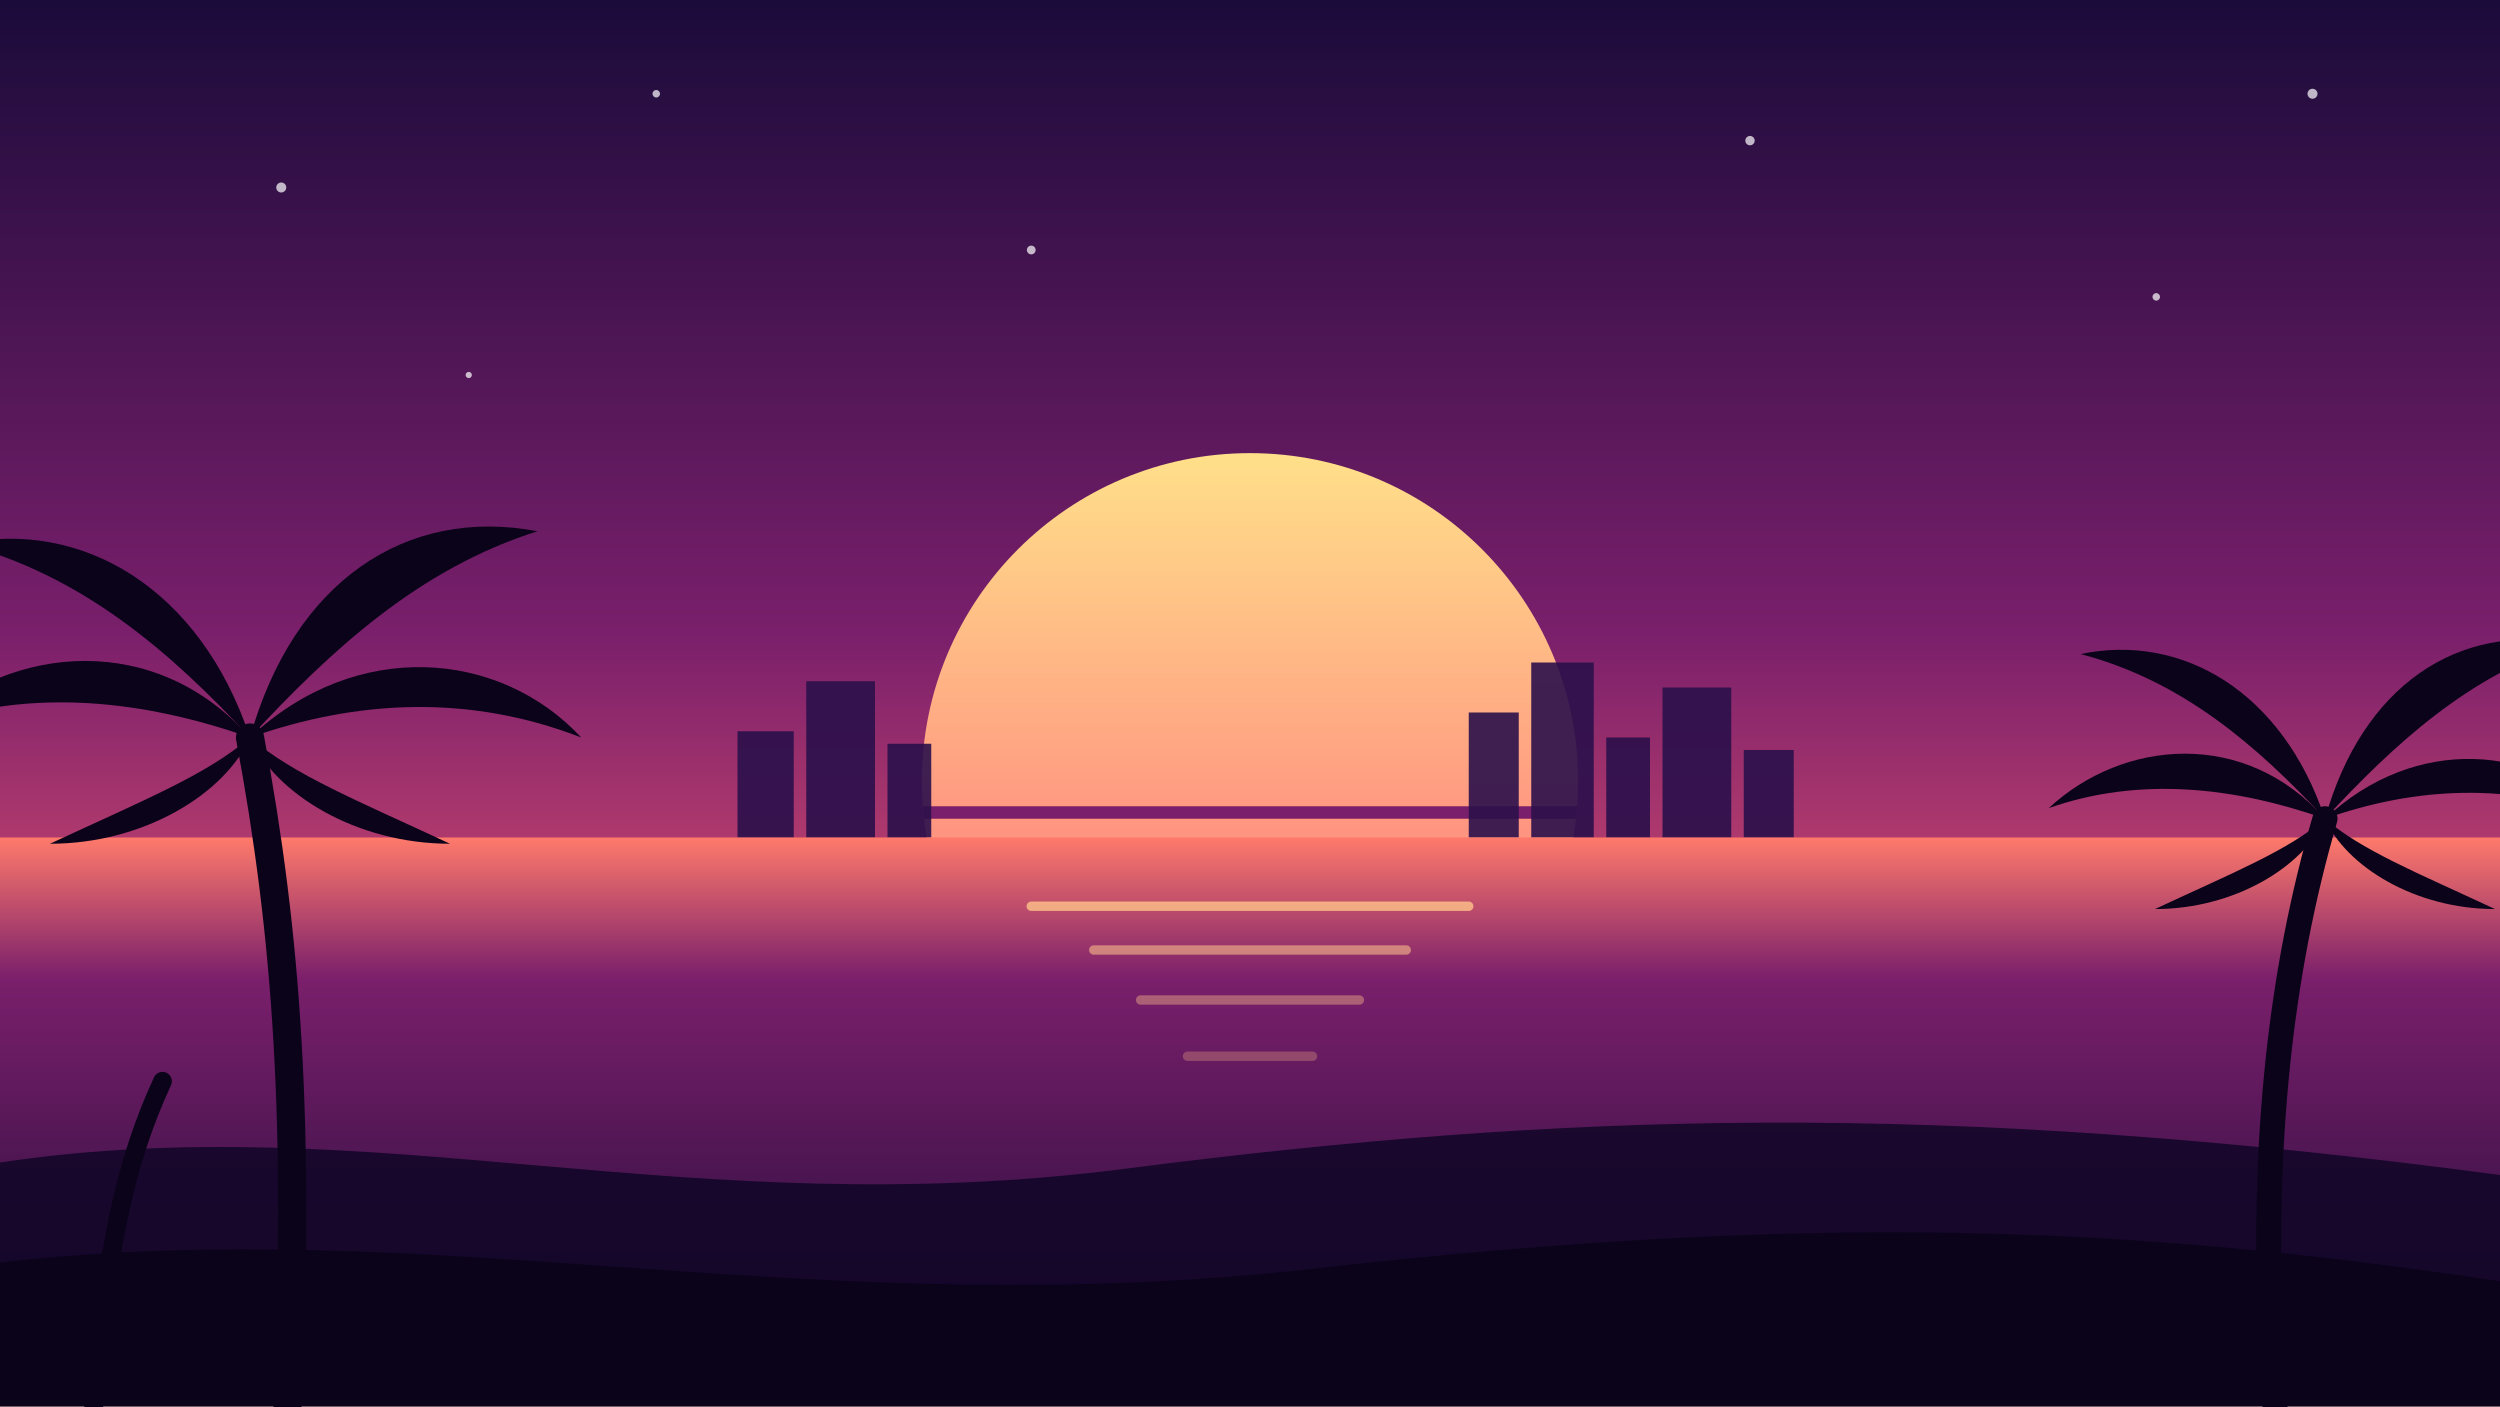
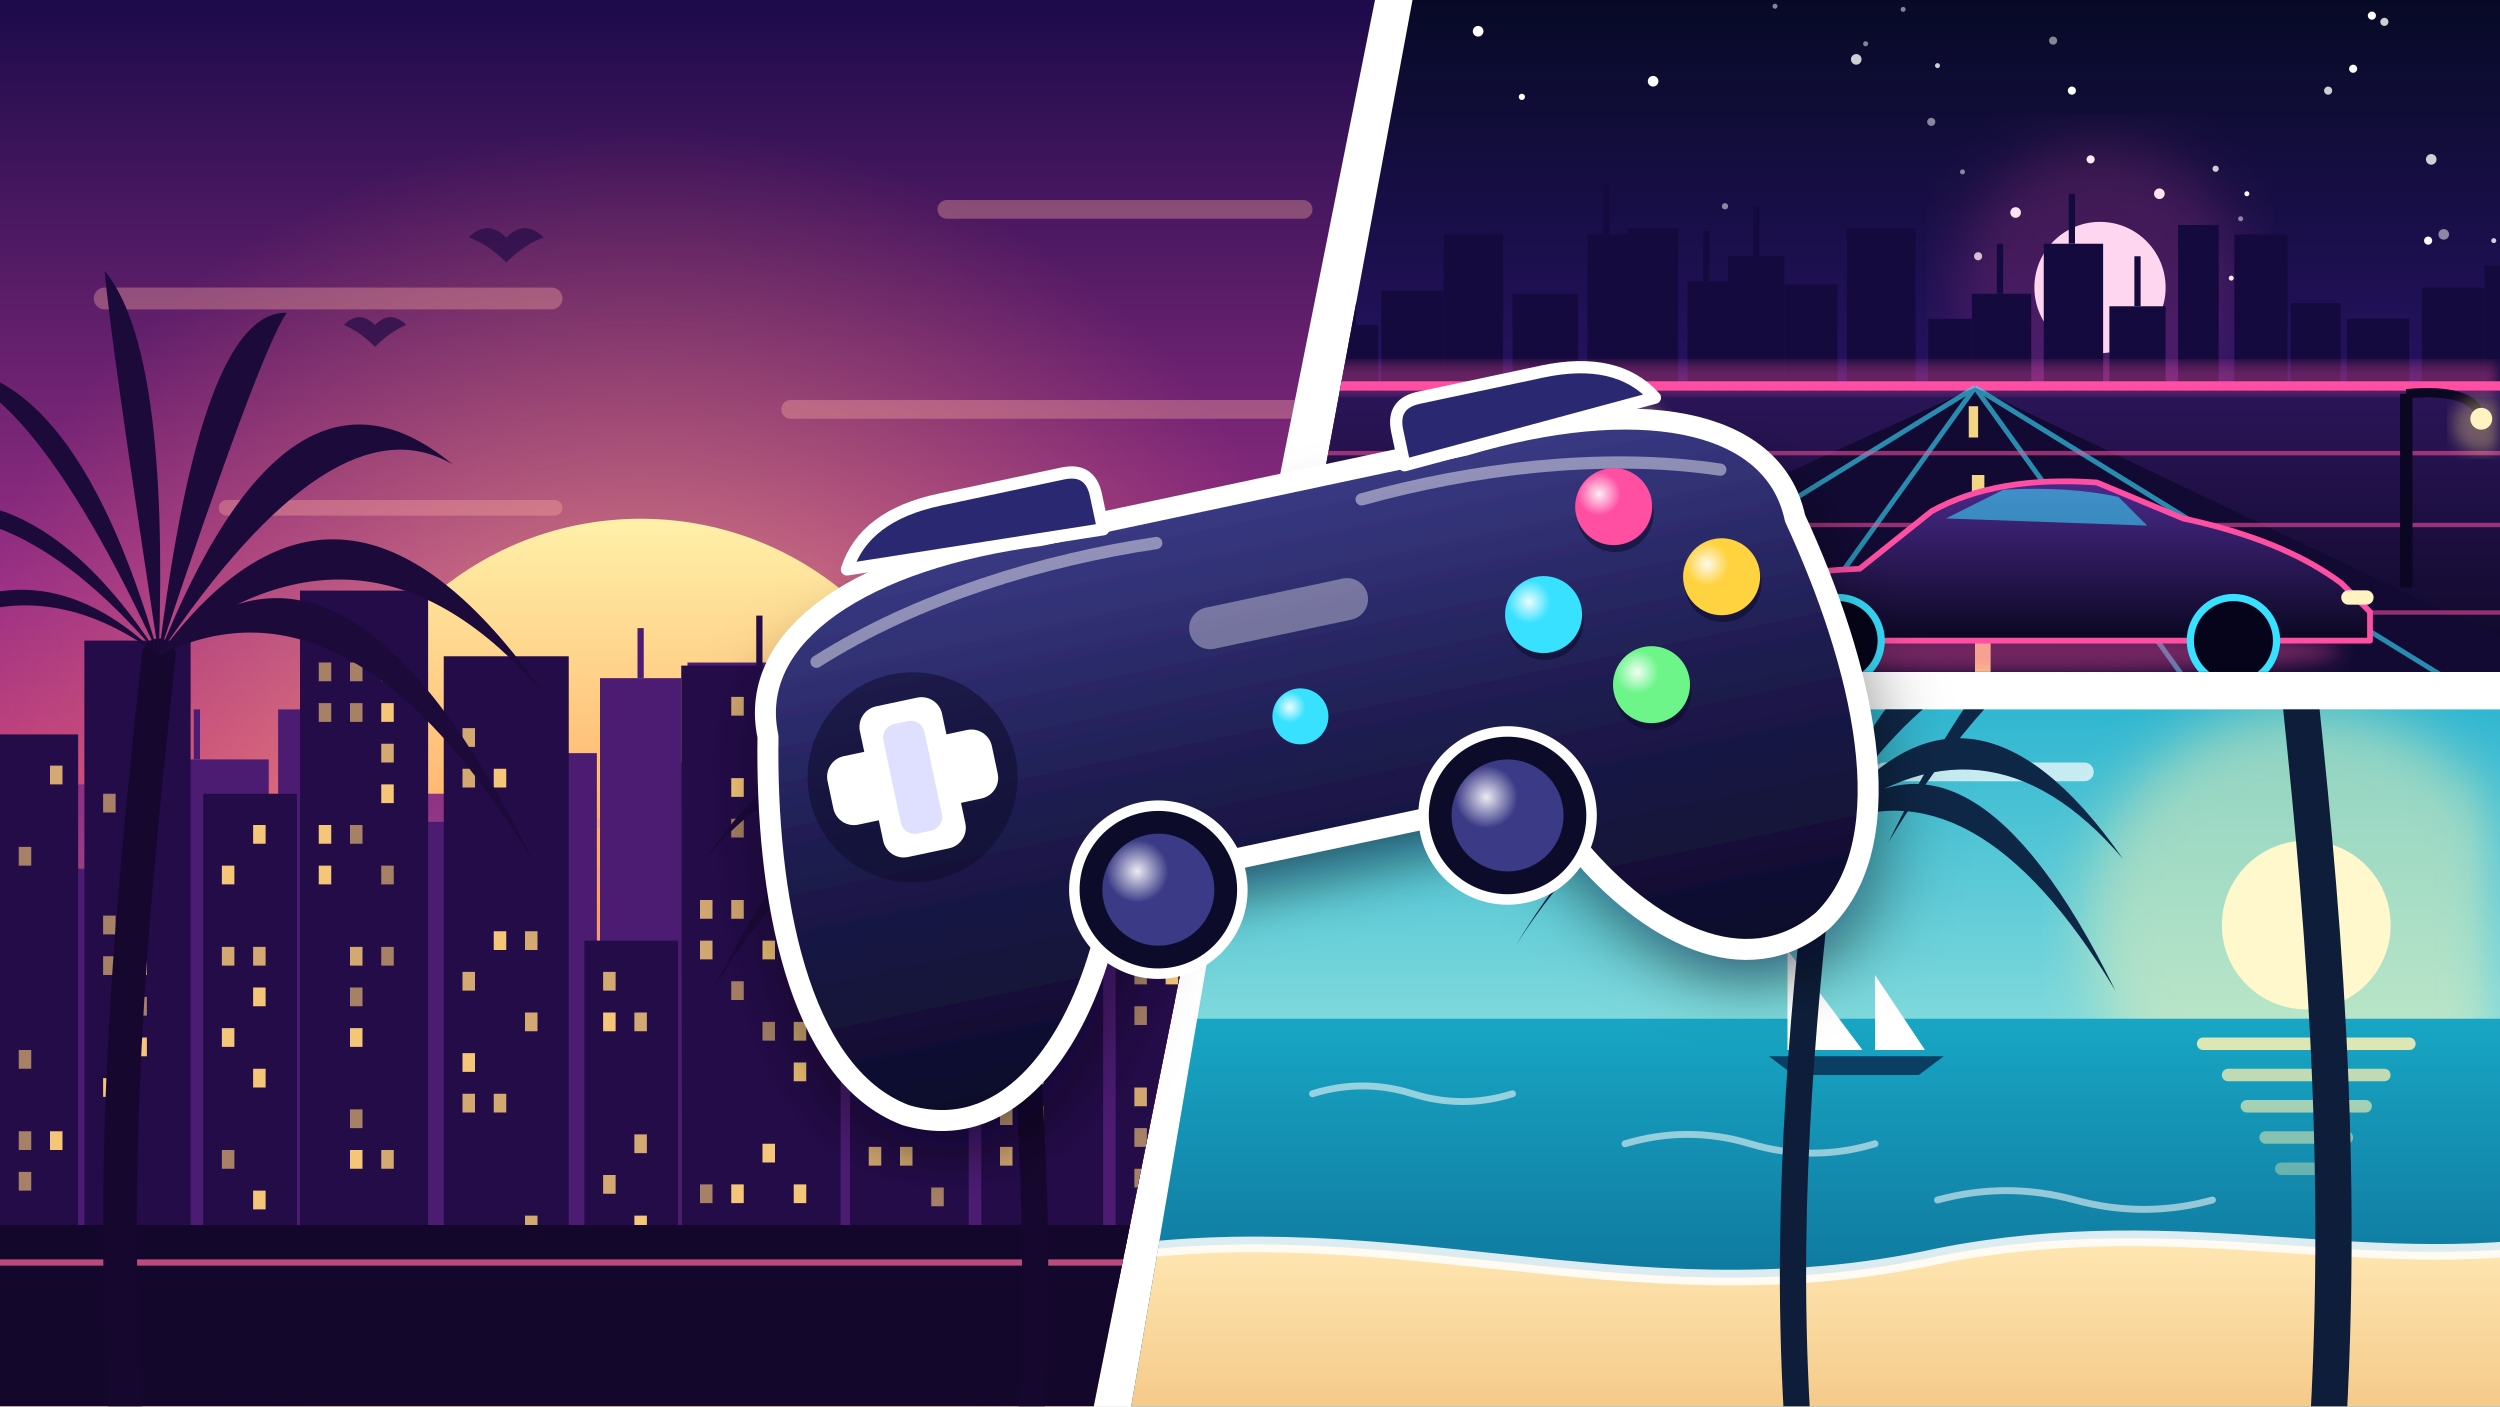
- <svg xmlns="http://www.w3.org/2000/svg" viewBox="0 0 800 450" role="img" aria-label="Pôr do sol com palmeiras sobre o mar, ilustração">
+ <svg xmlns="http://www.w3.org/2000/svg" viewBox="0 0 800 450" role="img" aria-label="Colagem com skyline ao pôr do sol, estrada neon à noite, praia ao entardecer e um controle de videogame no centro">
  <defs>
-     <linearGradient id="c" x1="0" y1="0" x2="0" y2="1">
-       <stop offset="0" stop-color="#1B0B3B" />
-       <stop offset=".45" stop-color="#7A1F6B" />
-       <stop offset=".75" stop-color="#E4546F" />
-       <stop offset="1" stop-color="#FF9A5A" />
-     </linearGradient>
-     <linearGradient id="s" x1="0" y1="0" x2="0" y2="1">
-       <stop offset="0" stop-color="#FFE08A" />
-       <stop offset="1" stop-color="#FF5E7A" />
-     </linearGradient>
-     <linearGradient id="m" x1="0" y1="0" x2="0" y2="1">
-       <stop offset="0" stop-color="#FF7A6B" />
-       <stop offset=".25" stop-color="#7A1F6B" />
-       <stop offset="1" stop-color="#150A33" />
-     </linearGradient>
-     <clipPath id="sol">
-       <circle cx="400" cy="250" r="105" />
+     <linearGradient id="ceu" x1="0" y1="0" x2="0" y2="1">
+       <stop offset="0" stop-color="#1D0B4B" />
+       <stop offset=".42" stop-color="#9A2F86" />
+       <stop offset=".72" stop-color="#F0566F" />
+       <stop offset="1" stop-color="#FFB45E" />
+     </linearGradient>
+     <linearGradient id="sol" x1="0" y1="0" x2="0" y2="1">
+       <stop offset="0" stop-color="#FFF0A8" />
+       <stop offset=".6" stop-color="#FFA35C" />
+       <stop offset="1" stop-color="#FF4F7B" />
+     </linearGradient>
+     <radialGradient id="brilho" cx=".5" cy=".5" r=".5">
+       <stop offset="0" stop-color="#FFD58A" stop-opacity=".75" />
+       <stop offset="1" stop-color="#FF7A6B" stop-opacity="0" />
+     </radialGradient>
+     <linearGradient id="bruma" x1="0" y1="0" x2="0" y2="1">
+       <stop offset="0" stop-color="#FF9A6B" stop-opacity="0" />
+       <stop offset="1" stop-color="#FF9A6B" stop-opacity=".75" />
+     </linearGradient>
+     <linearGradient id="noite" x1="0" y1="0" x2="0" y2="1">
+       <stop offset="0" stop-color="#070A26" />
+       <stop offset=".6" stop-color="#2A1368" />
+       <stop offset="1" stop-color="#7B2A9E" />
+     </linearGradient>
+     <linearGradient id="asfalto" x1="0" y1="0" x2="0" y2="1">
+       <stop offset="0" stop-color="#2B1559" />
+       <stop offset="1" stop-color="#0B0722" />
+     </linearGradient>
+     <linearGradient id="dia" x1="0" y1="0" x2="0" y2="1">
+       <stop offset="0" stop-color="#2AB4D0" />
+       <stop offset=".6" stop-color="#9CE6E0" />
+       <stop offset="1" stop-color="#FFE0A8" />
+     </linearGradient>
+     <linearGradient id="mar" x1="0" y1="0" x2="0" y2="1">
+       <stop offset="0" stop-color="#18A6C4" />
+       <stop offset="1" stop-color="#0A5A86" />
+     </linearGradient>
+     <linearGradient id="areia" x1="0" y1="0" x2="0" y2="1">
+       <stop offset="0" stop-color="#FFE7B3" />
+       <stop offset="1" stop-color="#F3C583" />
+     </linearGradient>
+     <linearGradient id="corpo" x1="0" y1="0" x2="0" y2="1">
+       <stop offset="0" stop-color="#3A3A86" />
+       <stop offset=".5" stop-color="#1D1B4E" />
+       <stop offset="1" stop-color="#0D0B2A" />
+     </linearGradient>
+     <linearGradient id="carro" x1="0" y1="0" x2="0" y2="1">
+       <stop offset="0" stop-color="#4B2A8C" />
+       <stop offset="1" stop-color="#0B0722" />
+     </linearGradient>
+     <radialGradient id="botao" cx=".35" cy=".3" r=".8">
+       <stop offset="0" stop-color="#fff" stop-opacity=".9" />
+       <stop offset=".35" stop-color="#fff" stop-opacity="0" />
+     </radialGradient>
+     <mask id="listras">
+       <rect width="800" height="450" fill="#fff" />
+       <rect x="0" y="262" width="800" height="3" fill="#000" />
+       <rect x="0" y="278" width="800" height="5" fill="#000" />
+       <rect x="0" y="296" width="800" height="7" fill="#000" />
+       <rect x="0" y="316" width="800" height="9" fill="#000" />
+     </mask>
+     <clipPath id="p1">
+       <polygon points="0,0 440,0 350,450 0,450" />
    </clipPath>
+     <clipPath id="p2">
+       <polygon points="452,0 800,0 800,215 412,215" />
+     </clipPath>
+     <clipPath id="p3">
+       <polygon points="400,227 800,227 800,450 362,450" />
+     </clipPath>
+     <filter id="sombra" x="-25%" y="-25%" width="150%" height="160%">
+       <feDropShadow dx="0" dy="10" stdDeviation="10" flood-color="#06041A" flood-opacity=".55" />
+     </filter>
+     <filter id="borra">
+       <feGaussianBlur stdDeviation="9" />
+     </filter>
+     <filter id="borra2">
+       <feGaussianBlur stdDeviation="2.5" />
+     </filter>
+     <g id="pa">
+       <path d="M0 0 C-4 -70 3 -130 8 -178" stroke="#16072E" stroke-width="8" fill="none" stroke-linecap="round" />
+       <g transform="translate(8 -178)">
+         <path d="M0 0 Q-45.2 -43.7 -93.6 35.5 Q-47.7 -35.5 0 0 Z M0 0 Q-41.0 -63.4 -90.9 -16.5 Q-48.2 -57.0 0 0 Z M0 0 Q-21.3 -74.1 -57.4 -67.9 Q-33.1 -71.9 0 0 Z M0 0 Q2.5 -72.6 -12.8 -91.1 Q-11.7 -76.6 0 0 Z M0 0 Q23.7 -71.3 30.3 -81.2 Q10.0 -81.7 0 0 Z M0 0 Q41.5 -61.7 69.6 -45.3 Q30.8 -77.4 0 0 Z M0 0 Q49.3 -40.1 91.4 9.3 Q43.5 -59.3 0 0 Z M0 0 Q45.8 -22.6 89.1 49.5 Q43.8 -42.8 0 0 Z" fill="#1B0A3A" />
+       </g>
+     </g>
+     <g id="pb">
+       <path d="M0 0 C-4 -70 3 -130 8 -178" stroke="#0E1E3A" stroke-width="8" fill="none" stroke-linecap="round" />
+       <g transform="translate(8 -178)">
+         <path d="M0 0 Q-45.2 -43.7 -93.6 35.5 Q-47.7 -35.5 0 0 Z M0 0 Q-41.0 -63.4 -90.9 -16.5 Q-48.2 -57.0 0 0 Z M0 0 Q-21.3 -74.1 -57.4 -67.9 Q-33.1 -71.9 0 0 Z M0 0 Q2.5 -72.6 -12.8 -91.1 Q-11.7 -76.6 0 0 Z M0 0 Q23.7 -71.3 30.3 -81.2 Q10.0 -81.7 0 0 Z M0 0 Q41.5 -61.7 69.6 -45.3 Q30.8 -77.4 0 0 Z M0 0 Q49.3 -40.1 91.4 9.3 Q43.5 -59.3 0 0 Z M0 0 Q45.8 -22.6 89.1 49.5 Q43.8 -42.8 0 0 Z" fill="#0F2747" />
+       </g>
+     </g>
  </defs>
-   <rect width="800" height="450" fill="url(#c)" />
-   <g fill="#fff" opacity=".7">
-     <circle cx="90" cy="60" r="1.6" />
-     <circle cx="210" cy="30" r="1.2" />
-     <circle cx="330" cy="80" r="1.4" />
-     <circle cx="560" cy="45" r="1.5" />
-     <circle cx="690" cy="95" r="1.2" />
-     <circle cx="740" cy="30" r="1.6" />
-     <circle cx="150" cy="120" r="1" />
+   <rect width="800" height="450" fill="#fff" />
+   <g clip-path="url(#p1)">
+     <rect width="520" height="450" fill="url(#ceu)" />
+     <circle cx="205" cy="268" r="230" fill="url(#brilho)" />
+     <g opacity=".35" fill="#FFB0A0">
+       <rect x="30" y="92" width="150" height="7" rx="3.5" />
+       <rect x="250" y="128" width="190" height="6" rx="3" />
+       <rect x="70" y="160" width="110" height="5" rx="2.5" />
+       <rect x="300" y="64" width="120" height="6" rx="3" />
+     </g>
+     <g mask="url(#listras)">
+       <circle cx="205" cy="268" r="102" fill="url(#sol)" />
+     </g>
+     <rect x="-10" y="251" width="38" height="141" fill="#8A2F86" />
+     <rect x="31" y="257" width="38" height="135" fill="#8A2F86" />
+     <rect x="70" y="257" width="29" height="135" fill="#8A2F86" />
+     <rect x="103" y="310" width="29" height="82" fill="#8A2F86" />
+     <rect x="133" y="254" width="26" height="138" fill="#8A2F86" />
+     <rect x="164" y="317" width="44" height="75" fill="#8A2F86" />
+     <rect x="211" y="244" width="38" height="148" fill="#8A2F86" />
+     <rect x="253" y="255" width="24" height="137" fill="#8A2F86" />
+     <rect x="264" y="239" width="2" height="16" fill="#8A2F86" />
+     <rect x="277" y="292" width="30" height="100" fill="#8A2F86" />
+     <rect x="310" y="266" width="34" height="126" fill="#8A2F86" />
+     <rect x="345" y="293" width="40" height="99" fill="#8A2F86" />
+     <rect x="388" y="312" width="24" height="80" fill="#8A2F86" />
+     <rect x="414" y="252" width="37" height="140" fill="#8A2F86" />
+     <rect x="451" y="282" width="32" height="110" fill="#8A2F86" />
+     <rect y="250" width="520" height="150" fill="url(#bruma)" />
+     <rect x="-10" y="278" width="45" height="122" fill="#4C1C73" />
+     <rect x="40" y="243" width="46" height="157" fill="#4C1C73" />
+     <rect x="62" y="227" width="2" height="16" fill="#4C1C73" />
+     <rect x="89" y="227" width="33" height="173" fill="#4C1C73" />
+     <rect x="104" y="211" width="2" height="16" fill="#4C1C73" />
+     <rect x="123" y="263" width="29" height="137" fill="#4C1C73" />
+     <rect x="153" y="241" width="38" height="159" fill="#4C1C73" />
+     <rect x="171" y="225" width="2" height="16" fill="#4C1C73" />
+     <rect x="192" y="217" width="26" height="183" fill="#4C1C73" />
+     <rect x="204" y="201" width="2" height="16" fill="#4C1C73" />
+     <rect x="220" y="212" width="31" height="188" fill="#4C1C73" />
+     <rect x="251" y="231" width="30" height="169" fill="#4C1C73" />
+     <rect x="282" y="310" width="30" height="90" fill="#4C1C73" />
+     <rect x="312" y="211" width="32" height="189" fill="#4C1C73" />
+     <rect x="327" y="195" width="2" height="16" fill="#4C1C73" />
+     <rect x="345" y="273" width="31" height="127" fill="#4C1C73" />
+     <rect x="377" y="224" width="43" height="176" fill="#4C1C73" />
+     <rect x="421" y="261" width="32" height="139" fill="#4C1C73" />
+     <rect x="436" y="245" width="2" height="16" fill="#4C1C73" />
+     <rect x="455" y="289" width="39" height="111" fill="#4C1C73" />
+     <rect x="-10" y="235" width="35" height="177" fill="#240C49" />
+     <rect x="16" y="245" width="4" height="6" fill="#FFCF7A" opacity="0.8" />
+     <rect x="-4" y="271" width="4" height="6" fill="#FFCF7A" opacity="0.95" />
+     <rect x="6" y="271" width="4" height="6" fill="#FFCF7A" opacity="0.6" />
+     <rect x="-4" y="284" width="4" height="6" fill="#FFCF7A" opacity="0.95" />
+     <rect x="6" y="336" width="4" height="6" fill="#FFCF7A" opacity="0.6" />
+     <rect x="-4" y="349" width="4" height="6" fill="#FFCF7A" opacity="0.95" />
+     <rect x="-4" y="362" width="4" height="6" fill="#FFCF7A" opacity="0.8" />
+     <rect x="6" y="362" width="4" height="6" fill="#FFCF7A" opacity="0.6" />
+     <rect x="16" y="362" width="4" height="6" fill="#FFCF7A" opacity="0.95" />
+     <rect x="-4" y="375" width="4" height="6" fill="#FFCF7A" opacity="0.95" />
+     <rect x="6" y="375" width="4" height="6" fill="#FFCF7A" opacity="0.6" />
+     <rect x="-4" y="401" width="4" height="6" fill="#FFCF7A" opacity="0.8" />
+     <rect x="27" y="205" width="34" height="207" fill="#240C49" />
+     <rect x="43" y="241" width="4" height="6" fill="#FFCF7A" opacity="0.95" />
+     <rect x="33" y="254" width="4" height="6" fill="#FFCF7A" opacity="0.6" />
+     <rect x="33" y="293" width="4" height="6" fill="#FFCF7A" opacity="0.6" />
+     <rect x="43" y="293" width="4" height="6" fill="#FFCF7A" opacity="0.6" />
+     <rect x="33" y="306" width="4" height="6" fill="#FFCF7A" opacity="0.6" />
+     <rect x="43" y="306" width="4" height="6" fill="#FFCF7A" opacity="0.8" />
+     <rect x="43" y="319" width="4" height="6" fill="#FFCF7A" opacity="0.6" />
+     <rect x="43" y="332" width="4" height="6" fill="#FFCF7A" opacity="0.95" />
+     <rect x="33" y="345" width="4" height="6" fill="#FFCF7A" opacity="0.95" />
+     <rect x="65" y="254" width="30" height="158" fill="#240C49" />
+     <rect x="81" y="264" width="4" height="6" fill="#FFCF7A" opacity="0.95" />
+     <rect x="71" y="277" width="4" height="6" fill="#FFCF7A" opacity="0.95" />
+     <rect x="71" y="303" width="4" height="6" fill="#FFCF7A" opacity="0.8" />
+     <rect x="81" y="303" width="4" height="6" fill="#FFCF7A" opacity="0.8" />
+     <rect x="81" y="316" width="4" height="6" fill="#FFCF7A" opacity="0.95" />
+     <rect x="71" y="329" width="4" height="6" fill="#FFCF7A" opacity="0.95" />
+     <rect x="81" y="342" width="4" height="6" fill="#FFCF7A" opacity="0.95" />
+     <rect x="71" y="368" width="4" height="6" fill="#FFCF7A" opacity="0.6" />
+     <rect x="81" y="381" width="4" height="6" fill="#FFCF7A" opacity="0.95" />
+     <rect x="96" y="189" width="41" height="223" fill="#240C49" />
+     <rect x="102" y="212" width="4" height="6" fill="#FFCF7A" opacity="0.6" />
+     <rect x="112" y="212" width="4" height="6" fill="#FFCF7A" opacity="0.6" />
+     <rect x="122" y="212" width="4" height="6" fill="#FFCF7A" opacity="0.6" />
+     <rect x="102" y="225" width="4" height="6" fill="#FFCF7A" opacity="0.6" />
+     <rect x="112" y="225" width="4" height="6" fill="#FFCF7A" opacity="0.6" />
+     <rect x="122" y="225" width="4" height="6" fill="#FFCF7A" opacity="0.95" />
+     <rect x="122" y="238" width="4" height="6" fill="#FFCF7A" opacity="0.8" />
+     <rect x="122" y="251" width="4" height="6" fill="#FFCF7A" opacity="0.95" />
+     <rect x="102" y="264" width="4" height="6" fill="#FFCF7A" opacity="0.95" />
+     <rect x="112" y="264" width="4" height="6" fill="#FFCF7A" opacity="0.6" />
+     <rect x="102" y="277" width="4" height="6" fill="#FFCF7A" opacity="0.95" />
+     <rect x="122" y="277" width="4" height="6" fill="#FFCF7A" opacity="0.6" />
+     <rect x="112" y="303" width="4" height="6" fill="#FFCF7A" opacity="0.8" />
+     <rect x="122" y="303" width="4" height="6" fill="#FFCF7A" opacity="0.6" />
+     <rect x="112" y="316" width="4" height="6" fill="#FFCF7A" opacity="0.6" />
+     <rect x="112" y="329" width="4" height="6" fill="#FFCF7A" opacity="0.95" />
+     <rect x="112" y="355" width="4" height="6" fill="#FFCF7A" opacity="0.6" />
+     <rect x="112" y="368" width="4" height="6" fill="#FFCF7A" opacity="0.95" />
+     <rect x="122" y="368" width="4" height="6" fill="#FFCF7A" opacity="0.8" />
+     <rect x="122" y="394" width="4" height="6" fill="#FFCF7A" opacity="0.6" />
+     <rect x="142" y="210" width="40" height="202" fill="#240C49" />
+     <rect x="148" y="233" width="4" height="6" fill="#FFCF7A" opacity="0.8" />
+     <rect x="148" y="246" width="4" height="6" fill="#FFCF7A" opacity="0.8" />
+     <rect x="158" y="246" width="4" height="6" fill="#FFCF7A" opacity="0.95" />
+     <rect x="158" y="298" width="4" height="6" fill="#FFCF7A" opacity="0.95" />
+     <rect x="168" y="298" width="4" height="6" fill="#FFCF7A" opacity="0.8" />
+     <rect x="148" y="311" width="4" height="6" fill="#FFCF7A" opacity="0.8" />
+     <rect x="168" y="324" width="4" height="6" fill="#FFCF7A" opacity="0.8" />
+     <rect x="148" y="337" width="4" height="6" fill="#FFCF7A" opacity="0.95" />
+     <rect x="148" y="350" width="4" height="6" fill="#FFCF7A" opacity="0.8" />
+     <rect x="158" y="350" width="4" height="6" fill="#FFCF7A" opacity="0.8" />
+     <rect x="168" y="389" width="4" height="6" fill="#FFCF7A" opacity="0.8" />
+     <rect x="187" y="301" width="30" height="111" fill="#240C49" />
+     <rect x="193" y="311" width="4" height="6" fill="#FFCF7A" opacity="0.8" />
+     <rect x="193" y="324" width="4" height="6" fill="#FFCF7A" opacity="0.95" />
+     <rect x="203" y="324" width="4" height="6" fill="#FFCF7A" opacity="0.8" />
+     <rect x="203" y="363" width="4" height="6" fill="#FFCF7A" opacity="0.8" />
+     <rect x="193" y="376" width="4" height="6" fill="#FFCF7A" opacity="0.8" />
+     <rect x="203" y="389" width="4" height="6" fill="#FFCF7A" opacity="0.95" />
+     <rect x="203" y="402" width="4" height="6" fill="#FFCF7A" opacity="0.8" />
+     <rect x="218" y="213" width="51" height="199" fill="#240C49" />
+     <rect x="242" y="197" width="2" height="16" fill="#240C49" />
+     <rect x="234" y="223" width="4" height="6" fill="#FFCF7A" opacity="0.8" />
+     <rect x="244" y="223" width="4" height="6" fill="#FFCF7A" opacity="0.8" />
+     <rect x="244" y="236" width="4" height="6" fill="#FFCF7A" opacity="0.95" />
+     <rect x="234" y="249" width="4" height="6" fill="#FFCF7A" opacity="0.95" />
+     <rect x="244" y="249" width="4" height="6" fill="#FFCF7A" opacity="0.6" />
+     <rect x="234" y="262" width="4" height="6" fill="#FFCF7A" opacity="0.6" />
+     <rect x="224" y="288" width="4" height="6" fill="#FFCF7A" opacity="0.8" />
+     <rect x="234" y="288" width="4" height="6" fill="#FFCF7A" opacity="0.8" />
+     <rect x="224" y="301" width="4" height="6" fill="#FFCF7A" opacity="0.8" />
+     <rect x="244" y="301" width="4" height="6" fill="#FFCF7A" opacity="0.95" />
+     <rect x="234" y="314" width="4" height="6" fill="#FFCF7A" opacity="0.6" />
+     <rect x="244" y="327" width="4" height="6" fill="#FFCF7A" opacity="0.6" />
+     <rect x="254" y="327" width="4" height="6" fill="#FFCF7A" opacity="0.8" />
+     <rect x="254" y="340" width="4" height="6" fill="#FFCF7A" opacity="0.95" />
+     <rect x="244" y="366" width="4" height="6" fill="#FFCF7A" opacity="0.95" />
+     <rect x="224" y="379" width="4" height="6" fill="#FFCF7A" opacity="0.6" />
+     <rect x="234" y="379" width="4" height="6" fill="#FFCF7A" opacity="0.95" />
+     <rect x="254" y="379" width="4" height="6" fill="#FFCF7A" opacity="0.95" />
+     <rect x="234" y="392" width="4" height="6" fill="#FFCF7A" opacity="0.8" />
+     <rect x="254" y="392" width="4" height="6" fill="#FFCF7A" opacity="0.6" />
+     <rect x="272" y="240" width="38" height="172" fill="#240C49" />
+     <rect x="290" y="224" width="2" height="16" fill="#240C49" />
+     <rect x="278" y="250" width="4" height="6" fill="#FFCF7A" opacity="0.8" />
+     <rect x="278" y="276" width="4" height="6" fill="#FFCF7A" opacity="0.95" />
+     <rect x="288" y="276" width="4" height="6" fill="#FFCF7A" opacity="0.95" />
+     <rect x="278" y="302" width="4" height="6" fill="#FFCF7A" opacity="0.8" />
+     <rect x="298" y="302" width="4" height="6" fill="#FFCF7A" opacity="0.8" />
+     <rect x="278" y="328" width="4" height="6" fill="#FFCF7A" opacity="0.6" />
+     <rect x="278" y="367" width="4" height="6" fill="#FFCF7A" opacity="0.8" />
+     <rect x="288" y="367" width="4" height="6" fill="#FFCF7A" opacity="0.8" />
+     <rect x="298" y="380" width="4" height="6" fill="#FFCF7A" opacity="0.6" />
+     <rect x="298" y="393" width="4" height="6" fill="#FFCF7A" opacity="0.6" />
+     <rect x="314" y="227" width="39" height="185" fill="#240C49" />
+     <rect x="340" y="237" width="4" height="6" fill="#FFCF7A" opacity="0.8" />
+     <rect x="320" y="302" width="4" height="6" fill="#FFCF7A" opacity="0.6" />
+     <rect x="330" y="315" width="4" height="6" fill="#FFCF7A" opacity="0.95" />
+     <rect x="320" y="341" width="4" height="6" fill="#FFCF7A" opacity="0.95" />
+     <rect x="330" y="341" width="4" height="6" fill="#FFCF7A" opacity="0.8" />
+     <rect x="320" y="354" width="4" height="6" fill="#FFCF7A" opacity="0.8" />
+     <rect x="330" y="354" width="4" height="6" fill="#FFCF7A" opacity="0.6" />
+     <rect x="320" y="367" width="4" height="6" fill="#FFCF7A" opacity="0.8" />
+     <rect x="340" y="393" width="4" height="6" fill="#FFCF7A" opacity="0.6" />
+     <rect x="357" y="195" width="39" height="217" fill="#240C49" />
+     <rect x="363" y="231" width="4" height="6" fill="#FFCF7A" opacity="0.95" />
+     <rect x="373" y="270" width="4" height="6" fill="#FFCF7A" opacity="0.8" />
+     <rect x="373" y="283" width="4" height="6" fill="#FFCF7A" opacity="0.8" />
+     <rect x="363" y="296" width="4" height="6" fill="#FFCF7A" opacity="0.8" />
+     <rect x="373" y="296" width="4" height="6" fill="#FFCF7A" opacity="0.95" />
+     <rect x="383" y="296" width="4" height="6" fill="#FFCF7A" opacity="0.8" />
+     <rect x="363" y="309" width="4" height="6" fill="#FFCF7A" opacity="0.6" />
+     <rect x="373" y="309" width="4" height="6" fill="#FFCF7A" opacity="0.95" />
+     <rect x="363" y="322" width="4" height="6" fill="#FFCF7A" opacity="0.6" />
+     <rect x="383" y="322" width="4" height="6" fill="#FFCF7A" opacity="0.8" />
+     <rect x="383" y="335" width="4" height="6" fill="#FFCF7A" opacity="0.95" />
+     <rect x="363" y="348" width="4" height="6" fill="#FFCF7A" opacity="0.8" />
+     <rect x="363" y="361" width="4" height="6" fill="#FFCF7A" opacity="0.6" />
+     <rect x="383" y="361" width="4" height="6" fill="#FFCF7A" opacity="0.6" />
+     <rect x="363" y="374" width="4" height="6" fill="#FFCF7A" opacity="0.6" />
+     <rect x="383" y="400" width="4" height="6" fill="#FFCF7A" opacity="0.8" />
+     <rect x="401" y="226" width="50" height="186" fill="#240C49" />
+     <rect x="427" y="236" width="4" height="6" fill="#FFCF7A" opacity="0.6" />
+     <rect x="407" y="262" width="4" height="6" fill="#FFCF7A" opacity="0.95" />
+     <rect x="417" y="262" width="4" height="6" fill="#FFCF7A" opacity="0.8" />
+     <rect x="427" y="262" width="4" height="6" fill="#FFCF7A" opacity="0.8" />
+     <rect x="437" y="262" width="4" height="6" fill="#FFCF7A" opacity="0.95" />
+     <rect x="417" y="275" width="4" height="6" fill="#FFCF7A" opacity="0.95" />
+     <rect x="407" y="288" width="4" height="6" fill="#FFCF7A" opacity="0.95" />
+     <rect x="417" y="288" width="4" height="6" fill="#FFCF7A" opacity="0.6" />
+     <rect x="427" y="288" width="4" height="6" fill="#FFCF7A" opacity="0.8" />
+     <rect x="437" y="288" width="4" height="6" fill="#FFCF7A" opacity="0.95" />
+     <rect x="407" y="301" width="4" height="6" fill="#FFCF7A" opacity="0.6" />
+     <rect x="417" y="301" width="4" height="6" fill="#FFCF7A" opacity="0.95" />
+     <rect x="427" y="301" width="4" height="6" fill="#FFCF7A" opacity="0.95" />
+     <rect x="437" y="301" width="4" height="6" fill="#FFCF7A" opacity="0.6" />
+     <rect x="407" y="314" width="4" height="6" fill="#FFCF7A" opacity="0.95" />
+     <rect x="417" y="353" width="4" height="6" fill="#FFCF7A" opacity="0.8" />
+     <rect x="407" y="366" width="4" height="6" fill="#FFCF7A" opacity="0.6" />
+     <rect x="417" y="366" width="4" height="6" fill="#FFCF7A" opacity="0.8" />
+     <rect x="417" y="379" width="4" height="6" fill="#FFCF7A" opacity="0.8" />
+     <rect x="407" y="392" width="4" height="6" fill="#FFCF7A" opacity="0.8" />
+     <rect x="417" y="392" width="4" height="6" fill="#FFCF7A" opacity="0.8" />
+     <rect x="452" y="304" width="54" height="108" fill="#240C49" />
+     <rect x="468" y="314" width="4" height="6" fill="#FFCF7A" opacity="0.6" />
+     <rect x="488" y="314" width="4" height="6" fill="#FFCF7A" opacity="0.8" />
+     <rect x="488" y="327" width="4" height="6" fill="#FFCF7A" opacity="0.8" />
+     <rect x="458" y="340" width="4" height="6" fill="#FFCF7A" opacity="0.8" />
+     <rect x="478" y="340" width="4" height="6" fill="#FFCF7A" opacity="0.6" />
+     <rect x="488" y="340" width="4" height="6" fill="#FFCF7A" opacity="0.8" />
+     <rect x="478" y="353" width="4" height="6" fill="#FFCF7A" opacity="0.6" />
+     <rect x="488" y="353" width="4" height="6" fill="#FFCF7A" opacity="0.95" />
+     <rect x="458" y="366" width="4" height="6" fill="#FFCF7A" opacity="0.95" />
+     <rect x="478" y="366" width="4" height="6" fill="#FFCF7A" opacity="0.6" />
+     <rect x="478" y="379" width="4" height="6" fill="#FFCF7A" opacity="0.8" />
+     <rect x="468" y="392" width="4" height="6" fill="#FFCF7A" opacity="0.6" />
+     <rect x="488" y="392" width="4" height="6" fill="#FFCF7A" opacity="0.8" />
+     <path d="M0 392 L520 392 L520 450 L0 450 Z" fill="#14072C" />
+     <path d="M0 404 L520 404" stroke="#FF6A9E" stroke-width="2" opacity=".7" />
+     <use href="#pa" transform="translate(40 450) scale(1.35)" />
+     <use href="#pa" transform="translate(330 452) scale(1.05) scale(-1 1)" />
+     <g fill="#2A0F4A" opacity=".8">
+       <path d="M150 76 q6 -6 12 0 q6 -6 12 0 q-6 2 -12 8 q-6 -6 -12 -8z" />
+       <path d="M110 104 q5 -5 10 0 q5 -5 10 0 q-5 2 -10 7 q-5 -5 -10 -7z" />
+     </g>
  </g>
-   <g clip-path="url(#sol)">
-     <rect x="295" y="145" width="210" height="210" fill="url(#s)" />
-     <g fill="#7A1F6B">
-       <rect x="295" y="258" width="210" height="4" />
-       <rect x="295" y="276" width="210" height="6" />
-       <rect x="295" y="296" width="210" height="8" />
-       <rect x="295" y="318" width="210" height="10" />
+   <g clip-path="url(#p2)">
+     <rect x="400" width="420" height="230" fill="url(#noite)" />
+     <circle cx="531" cy="77" r="1" fill="#fff" opacity="0.8" />
+     <circle cx="719" cy="62" r="0.8" fill="#fff" opacity="1" />
+     <circle cx="416" cy="62" r="1.3" fill="#fff" opacity="1" />
+     <circle cx="529" cy="26" r="1.7" fill="#fff" opacity="1" />
+     <circle cx="691" cy="62" r="1.7" fill="#fff" opacity="1" />
+     <circle cx="487" cy="31" r="1" fill="#fff" opacity="1" />
+     <circle cx="609" cy="3" r="0.8" fill="#fff" opacity="0.5" />
+     <circle cx="798" cy="77" r="0.8" fill="#fff" opacity="0.8" />
+     <circle cx="425" cy="36" r="1.7" fill="#fff" opacity="1" />
+     <circle cx="778" cy="51" r="1.7" fill="#fff" opacity="0.8" />
+     <circle cx="782" cy="75" r="1.7" fill="#fff" opacity="0.5" />
+     <circle cx="597" cy="14" r="0.8" fill="#fff" opacity="0.5" />
+     <circle cx="663" cy="29" r="1.3" fill="#fff" opacity="1" />
+     <circle cx="633" cy="82" r="1.3" fill="#fff" opacity="0.8" />
+     <circle cx="669" cy="51" r="1.3" fill="#fff" opacity="1" />
+     <circle cx="709" cy="54" r="1" fill="#fff" opacity="0.8" />
+     <circle cx="759" cy="5" r="1.3" fill="#fff" opacity="1" />
+     <circle cx="753" cy="22" r="1.3" fill="#fff" opacity="1" />
+     <circle cx="702" cy="74" r="0.8" fill="#fff" opacity="1" />
+     <circle cx="745" cy="29" r="1.3" fill="#fff" opacity="0.8" />
+     <circle cx="473" cy="10" r="1.7" fill="#fff" opacity="1" />
+     <circle cx="657" cy="13" r="1.3" fill="#fff" opacity="0.5" />
+     <circle cx="620" cy="21" r="0.8" fill="#fff" opacity="0.8" />
+     <circle cx="628" cy="55" r="0.8" fill="#fff" opacity="0.5" />
+     <circle cx="719" cy="80" r="0.8" fill="#fff" opacity="0.8" />
+     <circle cx="777" cy="77" r="1.3" fill="#fff" opacity="1" />
+     <circle cx="552" cy="66" r="1" fill="#fff" opacity="0.5" />
+     <circle cx="568" cy="2" r="0.8" fill="#fff" opacity="0.5" />
+     <circle cx="717" cy="70" r="0.8" fill="#fff" opacity="0.5" />
+     <circle cx="618" cy="39" r="1.3" fill="#fff" opacity="0.5" />
+     <circle cx="763" cy="7" r="1.3" fill="#fff" opacity="0.8" />
+     <circle cx="594" cy="19" r="1.7" fill="#fff" opacity="0.8" />
+     <circle cx="645" cy="68" r="1.7" fill="#fff" opacity="1" />
+     <circle cx="714" cy="89" r="0.8" fill="#fff" opacity="1" />
+     <circle cx="672" cy="92" r="46" fill="#FF4FA3" opacity=".18" filter="url(#borra)" />
+     <circle cx="672" cy="92" r="21" fill="#FFD6F0" />
+     <rect x="410" y="83" width="15" height="41" fill="#150A3E" />
+     <rect x="426" y="104" width="15" height="20" fill="#150A3E" />
+     <rect x="432" y="88" width="2" height="16" fill="#150A3E" />
+     <rect x="442" y="93" width="20" height="31" fill="#150A3E" />
+     <rect x="462" y="75" width="19" height="49" fill="#150A3E" />
+     <rect x="484" y="94" width="21" height="30" fill="#150A3E" />
+     <rect x="508" y="75" width="13" height="49" fill="#150A3E" />
+     <rect x="513" y="59" width="2" height="16" fill="#150A3E" />
+     <rect x="521" y="73" width="16" height="51" fill="#150A3E" />
+     <rect x="540" y="90" width="13" height="34" fill="#150A3E" />
+     <rect x="545" y="74" width="2" height="16" fill="#150A3E" />
+     <rect x="553" y="82" width="18" height="42" fill="#150A3E" />
+     <rect x="561" y="66" width="2" height="16" fill="#150A3E" />
+     <rect x="571" y="91" width="17" height="33" fill="#150A3E" />
+     <rect x="591" y="73" width="22" height="51" fill="#150A3E" />
+     <rect x="617" y="102" width="14" height="22" fill="#150A3E" />
+     <rect x="631" y="94" width="19" height="30" fill="#150A3E" />
+     <rect x="639" y="78" width="2" height="16" fill="#150A3E" />
+     <rect x="654" y="78" width="19" height="46" fill="#150A3E" />
+     <rect x="662" y="62" width="2" height="16" fill="#150A3E" />
+     <rect x="675" y="98" width="18" height="26" fill="#150A3E" />
+     <rect x="683" y="82" width="2" height="16" fill="#150A3E" />
+     <rect x="697" y="72" width="13" height="52" fill="#150A3E" />
+     <rect x="715" y="75" width="17" height="49" fill="#150A3E" />
+     <rect x="733" y="97" width="16" height="27" fill="#150A3E" />
+     <rect x="751" y="102" width="20" height="22" fill="#150A3E" />
+     <rect x="775" y="92" width="20" height="32" fill="#150A3E" />
+     <rect x="795" y="85" width="16" height="39" fill="#150A3E" />
+     <rect x="802" y="69" width="2" height="16" fill="#150A3E" />
+     <rect x="400" y="124" width="420" height="100" fill="url(#asfalto)" />
+     <rect x="400" y="122" width="420" height="3" fill="#FF4FA3" />
+     <rect x="400" y="116" width="420" height="10" fill="#FF4FA3" opacity=".35" filter="url(#borra2)" />
+     <polygon points="632,124 412,224 842,224" fill="#120A33" />
+     <g stroke="#38E1FF" stroke-width="1.6" opacity=".6">
+       <line x1="632" y1="124" x2="470" y2="224" />
+       <line x1="632" y1="124" x2="560" y2="224" />
+       <line x1="632" y1="124" x2="704" y2="224" />
+       <line x1="632" y1="124" x2="794" y2="224" />
+     </g>
+     <g stroke="#FF4FA3" stroke-width="1.4" opacity=".55">
+       <line x1="420" y1="145" x2="800" y2="145" />
+       <line x1="420" y1="168" x2="800" y2="168" />
+       <line x1="420" y1="196" x2="800" y2="196" />
+     </g>
+     <g fill="#FFE08A" opacity=".95">
+       <rect x="630" y="130" width="3" height="10" />
+       <rect x="631" y="152" width="4" height="18" />
+       <rect x="632" y="188" width="5" height="30" />
+     </g>
+     <g transform="translate(500 190) scale(1)">
+       <rect x="-2" y="-62" width="4" height="62" fill="#0B0722" />
+       <path d="M0 -62 q22 -2 24 8" stroke="#0B0722" stroke-width="3" fill="none" />
+       <circle cx="24" cy="-52" r="9" fill="#FFE08A" opacity=".35" filter="url(#borra2)" />
+       <circle cx="24" cy="-54" r="3.5" fill="#FFF3C2" />
+     </g>
+     <g transform="translate(770 188) scale(1)">
+       <rect x="-2" y="-62" width="4" height="62" fill="#0B0722" />
+       <path d="M0 -62 q22 -2 24 8" stroke="#0B0722" stroke-width="3" fill="none" />
+       <circle cx="24" cy="-52" r="9" fill="#FFE08A" opacity=".35" filter="url(#borra2)" />
+       <circle cx="24" cy="-54" r="3.5" fill="#FFF3C2" />
+     </g>
+     <g transform="translate(648 205) scale(1.15)">
+       <ellipse cx="0" cy="3" rx="88" ry="6" fill="#FF4FA3" opacity=".4" filter="url(#borra2)" />
+       <path d="M-92 -6 L-84 -14 Q-70 -19 -46 -20 L-26 -36 Q-8 -46 20 -44 L44 -34 Q72 -28 88 -16 L96 -8 L96 0 L-92 0 Z" fill="url(#carro)" stroke="#FF4FA3" stroke-width="1.6" stroke-linejoin="round" />
+       <path d="M-22 -34 L-6 -42 Q12 -43 26 -40 L34 -32 Z" fill="#38E1FF" opacity=".55" />
+       <circle cx="-52" cy="0" r="12" fill="#06041A" stroke="#38E1FF" stroke-width="2" />
+       <circle cx="58" cy="0" r="12" fill="#06041A" stroke="#38E1FF" stroke-width="2" />
+       <rect x="-94" y="-12" width="9" height="4" rx="2" fill="#FF3B6B" />
+       <circle cx="-92" cy="-10" r="10" fill="#FF3B6B" opacity=".5" filter="url(#borra2)" />
+       <rect x="88" y="-14" width="9" height="4" rx="2" fill="#FFF3C2" />
    </g>
  </g>
-   <g fill="#2A0F4A" opacity=".9">
-     <rect x="470" y="228" width="16" height="40" />
-     <rect x="490" y="212" width="20" height="56" />
-     <rect x="514" y="236" width="14" height="32" />
-     <rect x="532" y="220" width="22" height="48" />
-     <rect x="558" y="240" width="16" height="28" />
-     <rect x="236" y="234" width="18" height="34" />
-     <rect x="258" y="218" width="22" height="50" />
-     <rect x="284" y="238" width="14" height="30" />
+   <g clip-path="url(#p3)">
+     <rect x="340" y="220" width="480" height="240" fill="url(#dia)" />
+     <circle cx="738" cy="296" r="70" fill="#FFF3B0" opacity=".45" filter="url(#borra)" />
+     <circle cx="738" cy="296" r="27" fill="#FFF8CC" />
+     <g fill="#fff" opacity=".7">
+       <rect x="470" y="262" width="90" height="8" rx="4" />
+       <rect x="600" y="244" width="70" height="6" rx="3" />
+       <rect x="520" y="282" width="60" height="5" rx="2.5" />
+     </g>
+     <rect x="340" y="326" width="480" height="140" fill="url(#mar)" />
+     <rect x="703" y="332" width="70" height="4" rx="2" fill="#FFF3B0" opacity="0.85" />
+     <rect x="711" y="342" width="54" height="4" rx="2" fill="#FFF3B0" opacity="0.73" />
+     <rect x="717" y="352" width="42" height="4" rx="2" fill="#FFF3B0" opacity="0.61" />
+     <rect x="723" y="362" width="30" height="4" rx="2" fill="#FFF3B0" opacity="0.49" />
+     <rect x="728" y="372" width="20" height="4" rx="2" fill="#FFF3B0" opacity="0.37" />
+     <g fill="none" stroke="#fff" stroke-width="2.2" opacity=".55" stroke-linecap="round">
+       <path d="M420 350 q16 -5 32 0 t32 0" />
+       <path d="M520 366 q20 -6 40 0 t40 0" />
+       <path d="M620 384 q22 -6 44 0 t44 0" />
+     </g>
+     <path d="M572 336 L572 304 L596 336 Z M600 336 L600 312 L616 336 Z" fill="#fff" />
+     <path d="M566 338 L622 338 L614 344 L574 344 Z" fill="#0B3E63" />
+     <path d="M340 404 C440 384 520 424 620 402 C700 386 760 410 830 396 L830 460 L340 460 Z" fill="url(#areia)" />
+     <path d="M340 404 C440 384 520 424 620 402 C700 386 760 410 830 396" stroke="#fff" stroke-width="5" fill="none" opacity=".85" />
+     <use href="#pb" transform="translate(575 452) scale(1.05)" />
+     <use href="#pb" transform="translate(745 456) scale(1.45) scale(-1 1)" />
  </g>
-   <rect y="268" width="800" height="182" fill="url(#m)" />
-   <g stroke="#FFC38A" stroke-linecap="round" opacity=".8">
-     <path d="M330 290h140" stroke-width="3" />
-     <path d="M350 304h100" stroke-width="3" opacity=".7" />
-     <path d="M365 320h70" stroke-width="3" opacity=".5" />
-     <path d="M380 338h40" stroke-width="3" opacity=".35" />
-   </g>
-   <path d="M0 372C120 354 220 392 360 374S620 352 800 376V450H0Z" fill="#0F0526" opacity=".85" />
-   <path d="M0 404C140 388 260 424 420 406S680 392 800 410V450H0Z" fill="#0A031A" />
-   <g fill="#0A031A">
-     <path d="M92 450C96 360 92 300 80 236" stroke="#0A031A" stroke-width="9" fill="none" stroke-linecap="round" />
-     <g transform="translate(80 236)">
-       <path d="M0 0C-30 -34 -76 -30 -104 -4C-70 -16 -34 -12 0 0Z" />
-       <path d="M0 0C-16 -48 -54 -70 -92 -62C-54 -52 -26 -28 0 0Z" />
-       <path d="M0 0C14 -50 50 -74 92 -66C54 -54 26 -28 0 0Z" />
-       <path d="M0 0C34 -32 80 -28 106 0C70 -14 34 -12 0 0Z" />
-       <path d="M0 0C-8 18 -34 34 -64 34C-34 20 -14 12 0 0Z" />
-       <path d="M0 0C8 18 34 34 64 34C34 20 14 12 0 0Z" />
-     </g>
-     <path d="M728 450C722 370 730 310 744 262" stroke="#0A031A" stroke-width="8" fill="none" stroke-linecap="round" />
-     <g transform="translate(744 262) scale(.85)">
-       <path d="M0 0C-30 -34 -76 -30 -104 -4C-70 -16 -34 -12 0 0Z" />
-       <path d="M0 0C-16 -48 -54 -70 -92 -62C-54 -52 -26 -28 0 0Z" />
-       <path d="M0 0C14 -50 50 -74 92 -66C54 -54 26 -28 0 0Z" />
-       <path d="M0 0C34 -32 80 -28 106 0C70 -14 34 -12 0 0Z" />
-       <path d="M0 0C-8 18 -34 34 -64 34C-34 20 -14 12 0 0Z" />
-       <path d="M0 0C8 18 34 34 64 34C34 20 14 12 0 0Z" />
-     </g>
-     <path d="M30 450C34 400 40 372 52 346" stroke="#0A031A" stroke-width="6" fill="none" stroke-linecap="round" />
+   <g transform="translate(418 238) rotate(-12) scale(1.12)">
+     <g filter="url(#sombra)">
+       <path id="cc" d="M-150 -34 C-150 -64 -112 -78 -62 -74 L62 -74 C112 -78 150 -64 150 -34 C160 10 162 62 134 80 C108 94 84 72 70 46 C62 32 52 28 40 28 L-40 28 C-52 28 -62 32 -70 46 C-84 72 -108 94 -134 80 C-162 62 -160 10 -150 -34 Z" fill="url(#corpo)" />
+     </g>
+     <path d="M-150 -34 C-150 -64 -112 -78 -62 -74 L62 -74 C112 -78 150 -64 150 -34 C160 10 162 62 134 80 C108 94 84 72 70 46 C62 32 52 28 40 28 L-40 28 C-52 28 -62 32 -70 46 C-84 72 -108 94 -134 80 C-162 62 -160 10 -150 -34 Z" fill="none" stroke="#fff" stroke-width="6" stroke-linejoin="round" />
+     <path d="M-132 -52 C-100 -64 -62 -67 -30 -65 M30 -65 C62 -67 100 -64 132 -52" stroke="#fff" stroke-opacity=".45" stroke-width="3.5" fill="none" stroke-linecap="round" />
+     <path d="M-118 -76 q8 -14 30 -14 l36 0 q8 0 8 8 l0 10z M118 -76 q-8 -14 -30 -14 l-36 0 q-8 0 -8 8 l0 10z" fill="#2A2870" stroke="#fff" stroke-width="3.5" stroke-linejoin="round" />
+     <circle cx="-112" cy="-14" r="30" fill="#0D0B2A" opacity=".55" />
+     <rect x="-124" y="-36" width="24" height="44" rx="6" fill="#fff" />
+     <rect x="-136" y="-24" width="48" height="20" rx="6" fill="#fff" />
+     <rect x="-118" y="-30" width="12" height="32" rx="4" fill="#C9CCFF" opacity=".6" />
+     <circle cx="-50" cy="32" r="24" fill="#0D0B2A" stroke="#fff" stroke-width="3" />
+     <circle cx="-50" cy="32" r="16" fill="#3A3A86" />
+     <circle cx="-50" cy="32" r="16" fill="url(#botao)" />
+     <circle cx="52" cy="32" r="24" fill="#0D0B2A" stroke="#fff" stroke-width="3" />
+     <circle cx="52" cy="32" r="16" fill="#3A3A86" />
+     <circle cx="52" cy="32" r="16" fill="url(#botao)" />
+     <circle cx="100" cy="-46" r="11" fill="#0D0B2A" opacity=".55" />
+     <circle cx="100" cy="-48" r="11" fill="#FF4FA3" />
+     <circle cx="100" cy="-48" r="11" fill="url(#botao)" />
+     <circle cx="126" cy="-20" r="11" fill="#0D0B2A" opacity=".55" />
+     <circle cx="126" cy="-22" r="11" fill="#FFD23F" />
+     <circle cx="126" cy="-22" r="11" fill="url(#botao)" />
+     <circle cx="74" cy="-20" r="11" fill="#0D0B2A" opacity=".55" />
+     <circle cx="74" cy="-22" r="11" fill="#38E1FF" />
+     <circle cx="74" cy="-22" r="11" fill="url(#botao)" />
+     <circle cx="100" cy="6" r="11" fill="#0D0B2A" opacity=".55" />
+     <circle cx="100" cy="4" r="11" fill="#6DF58A" />
+     <circle cx="100" cy="4" r="11" fill="url(#botao)" />
+     <rect x="-26" y="-44" width="52" height="12" rx="6" fill="#fff" opacity=".35" />
+     <circle cx="0" cy="-8" r="8" fill="#38E1FF" />
+     <circle cx="0" cy="-8" r="8" fill="url(#botao)" />
  </g>
</svg>
